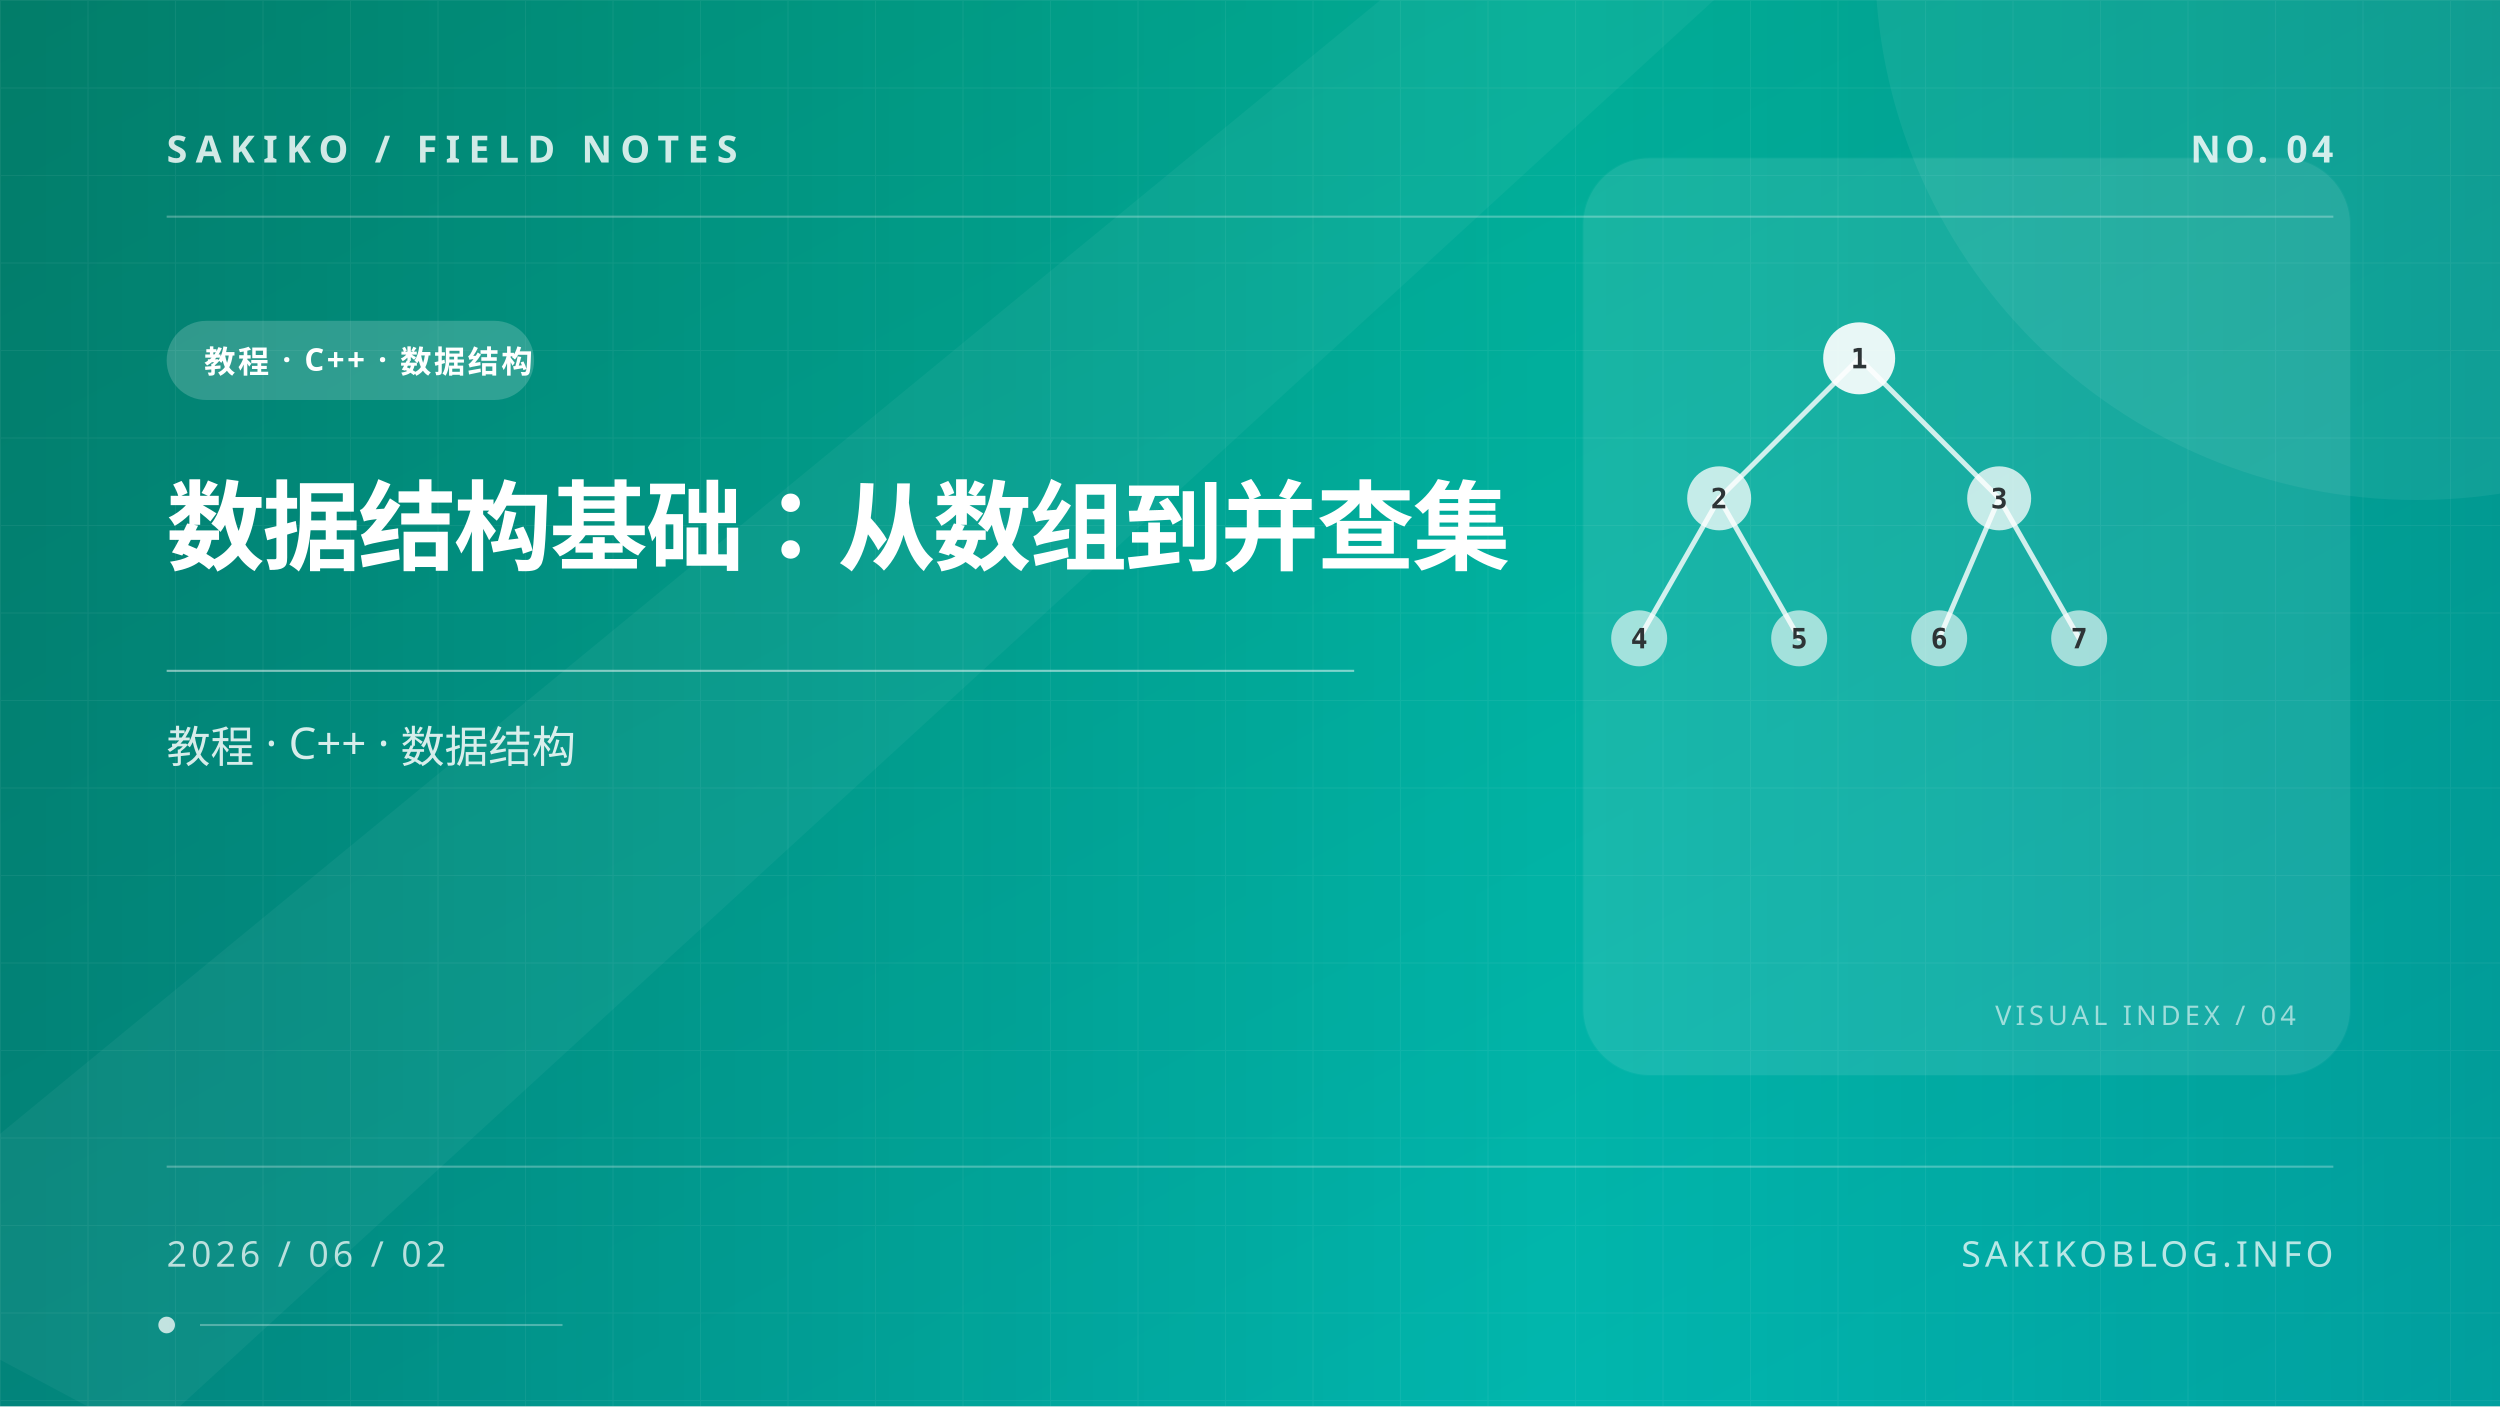
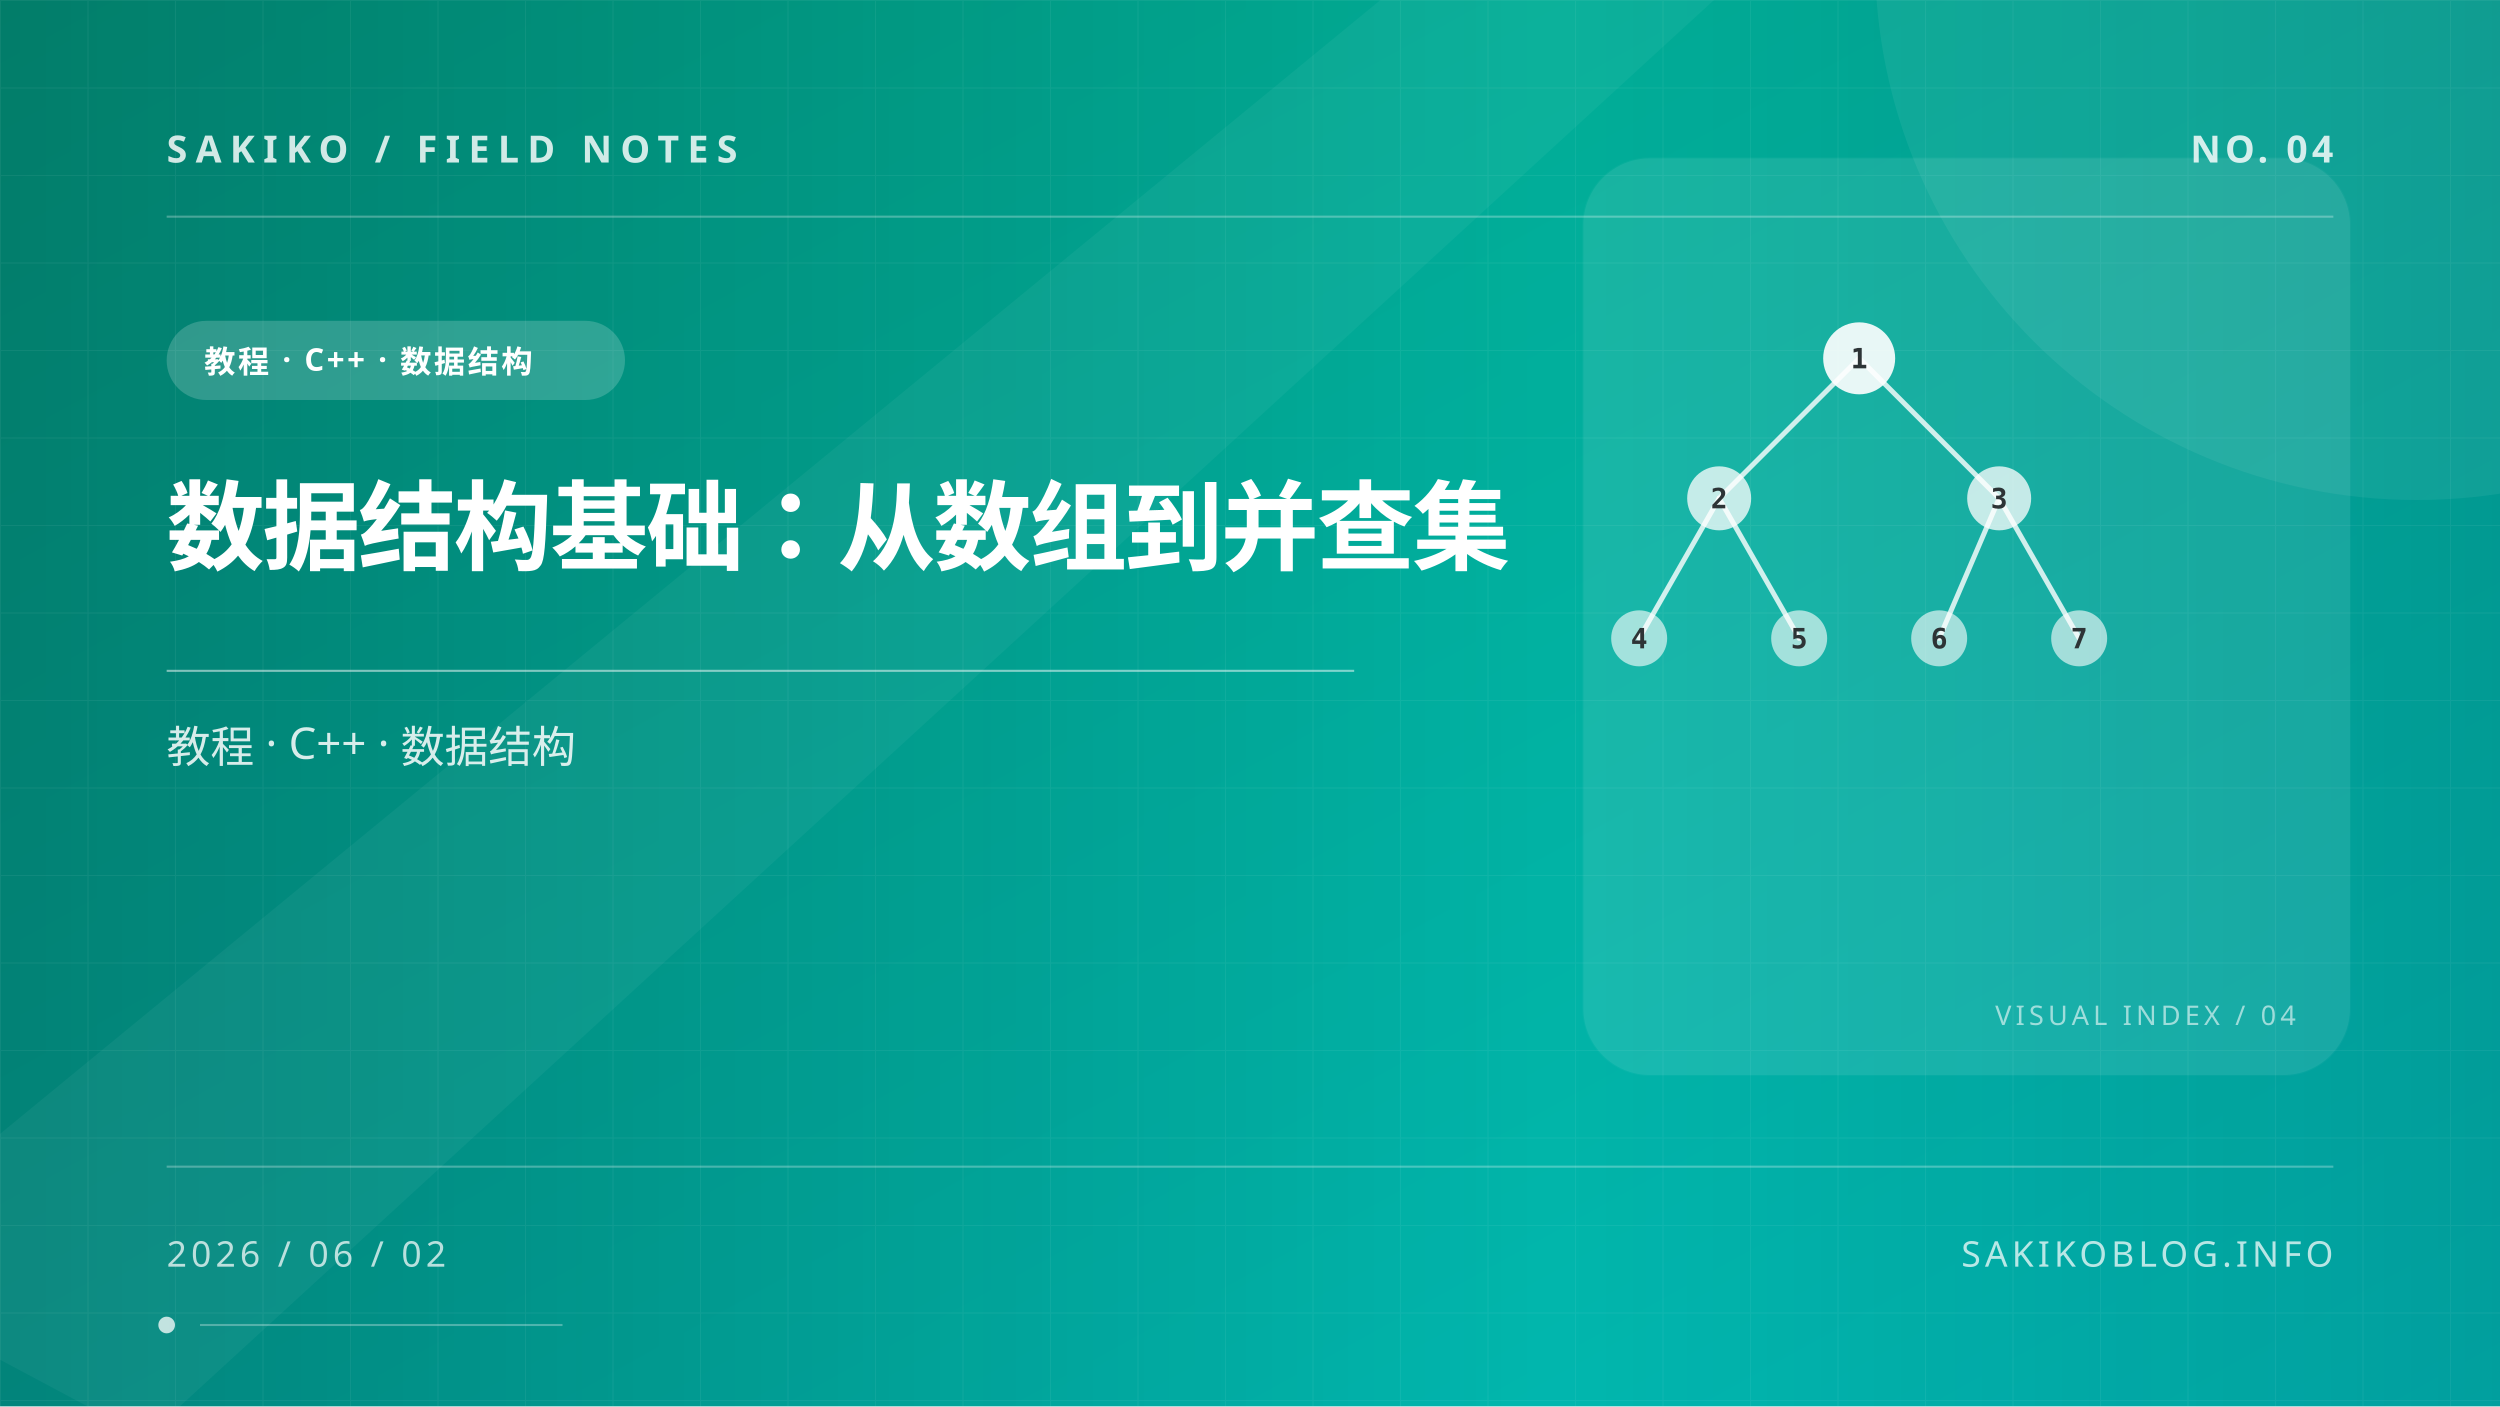
<svg xmlns="http://www.w3.org/2000/svg" viewBox="0 0 1200 675" width="1200" height="675" font-family="'Noto Sans SC','Microsoft YaHei','PingFang SC',sans-serif">
  <defs>
    <linearGradient id="bg" x1="0" y1="0" x2="1" y2="1">
      <stop offset="0" stop-color="#00b894" />
      <stop offset="1" stop-color="#00cec9" />
    </linearGradient>
    <linearGradient id="shade" x1="0" y1="0" x2="1" y2="0">
      <stop offset="0" stop-color="#050816" stop-opacity="0.34" />
      <stop offset="0.62" stop-color="#050816" stop-opacity="0.10" />
      <stop offset="1" stop-color="#050816" stop-opacity="0.24" />
    </linearGradient>
    <pattern id="grid" width="42" height="42" patternUnits="userSpaceOnUse">
      <path d="M 42 0 L 0 0 0 42" fill="none" stroke="#fff" stroke-opacity="0.055" stroke-width="1" />
    </pattern>
    <clipPath id="art-clip">
      <rect x="760" y="76" width="368" height="440" rx="32" />
    </clipPath>
  </defs>
  <rect width="1200" height="675" fill="url(#bg)" />
  <rect width="1200" height="675" fill="url(#shade)" />
  <rect width="1200" height="675" fill="url(#grid)" />
  <path d="M -80 610 L 760 -80 L 910 -80 L 70 690 Z" fill="#fff" opacity="0.045" />
  <circle cx="1160" cy="-20" r="260" fill="#fff" opacity="0.06" />
  <text x="80" y="78" font-size="18" font-weight="700" letter-spacing="4" fill="#fff" opacity="0.82">SAKIKO / FIELD NOTES</text>
  <text x="1120" y="78" font-size="18" font-weight="700" letter-spacing="2" text-anchor="end" fill="#fff" opacity="0.82">NO. 04</text>
  <line x1="80" y1="104" x2="1120" y2="104" stroke="#fff" stroke-opacity="0.28" />
  <g>
-     <rect x="80" y="154" width="176.35" height="38" rx="19" fill="#fff" opacity="0.18" />
+     <rect x="80" y="154" width="220" height="38" rx="19" fill="#fff" opacity="0.18" />
    <text x="98" y="179" font-size="15" font-weight="700" letter-spacing="1.2" fill="#fff">教程 · C++ · 数据结构</text>
  </g>
  <text font-size="47" font-weight="750" fill="#fff" letter-spacing="-1">
    <tspan x="80" y="270">数据结构基础：从数组到并查集</tspan>
  </text>
  <line x1="80" y1="322" x2="650" y2="322" stroke="#fff" stroke-opacity="0.5" />
  <text x="80" y="366" font-size="21" fill="#fff" opacity="0.84">教程 · C++ · 数据结构</text>
  <rect x="760" y="76" width="368" height="440" rx="32" fill="#fff" opacity="0.09" stroke="#fff" stroke-opacity="0.28" />
  <g clip-path="url(#art-clip)" transform="translate(-10 28) scale(0.96)">
    <g stroke="rgba(255,255,255,0.8)" stroke-width="2.5" fill="none" stroke-linecap="round">
      <line x1="940" y1="150" x2="870" y2="220" />
      <line x1="940" y1="150" x2="1010" y2="220" />
      <line x1="870" y1="220" x2="830" y2="290" />
      <line x1="870" y1="220" x2="910" y2="290" />
      <line x1="1010" y1="220" x2="980" y2="290" />
      <line x1="1010" y1="220" x2="1050" y2="290" />
    </g>
    <g>
      <circle cx="940" cy="150" r="18" fill="rgba(255,255,255,0.9)" />
      <circle cx="870" cy="220" r="16" fill="rgba(255,255,255,0.75)" />
      <circle cx="1010" cy="220" r="16" fill="rgba(255,255,255,0.75)" />
      <circle cx="830" cy="290" r="14" fill="rgba(255,255,255,0.6)" />
      <circle cx="910" cy="290" r="14" fill="rgba(255,255,255,0.6)" />
      <circle cx="980" cy="290" r="14" fill="rgba(255,255,255,0.6)" />
      <circle cx="1050" cy="290" r="14" fill="rgba(255,255,255,0.6)" />
    </g>
    <g font-family="'Fira Code',monospace" font-size="14" fill="#2d3436" text-anchor="middle" font-weight="700">
      <text x="940" y="155">1</text>
      <text x="870" y="225">2</text>
      <text x="1010" y="225">3</text>
      <text x="830" y="295">4</text>
      <text x="910" y="295">5</text>
      <text x="980" y="295">6</text>
      <text x="1050" y="295">7</text>
    </g>
  </g>
  <text x="1102" y="492" text-anchor="end" font-size="13" letter-spacing="2" fill="#fff" opacity="0.58">VISUAL INDEX / 04</text>
  <line x1="80" y1="560" x2="1120" y2="560" stroke="#fff" stroke-opacity="0.28" />
  <text x="80" y="608" font-size="17" letter-spacing="2" fill="#fff" opacity="0.72">2026 / 06 / 02</text>
  <text x="1120" y="608" text-anchor="end" font-size="17" letter-spacing="2" fill="#fff" opacity="0.72">SAKIKOBLOG.INFO</text>
  <circle cx="80" cy="636" r="4" fill="#fff" opacity="0.75" />
  <line x1="96" y1="636" x2="270" y2="636" stroke="#fff" stroke-opacity="0.3" />
</svg>
